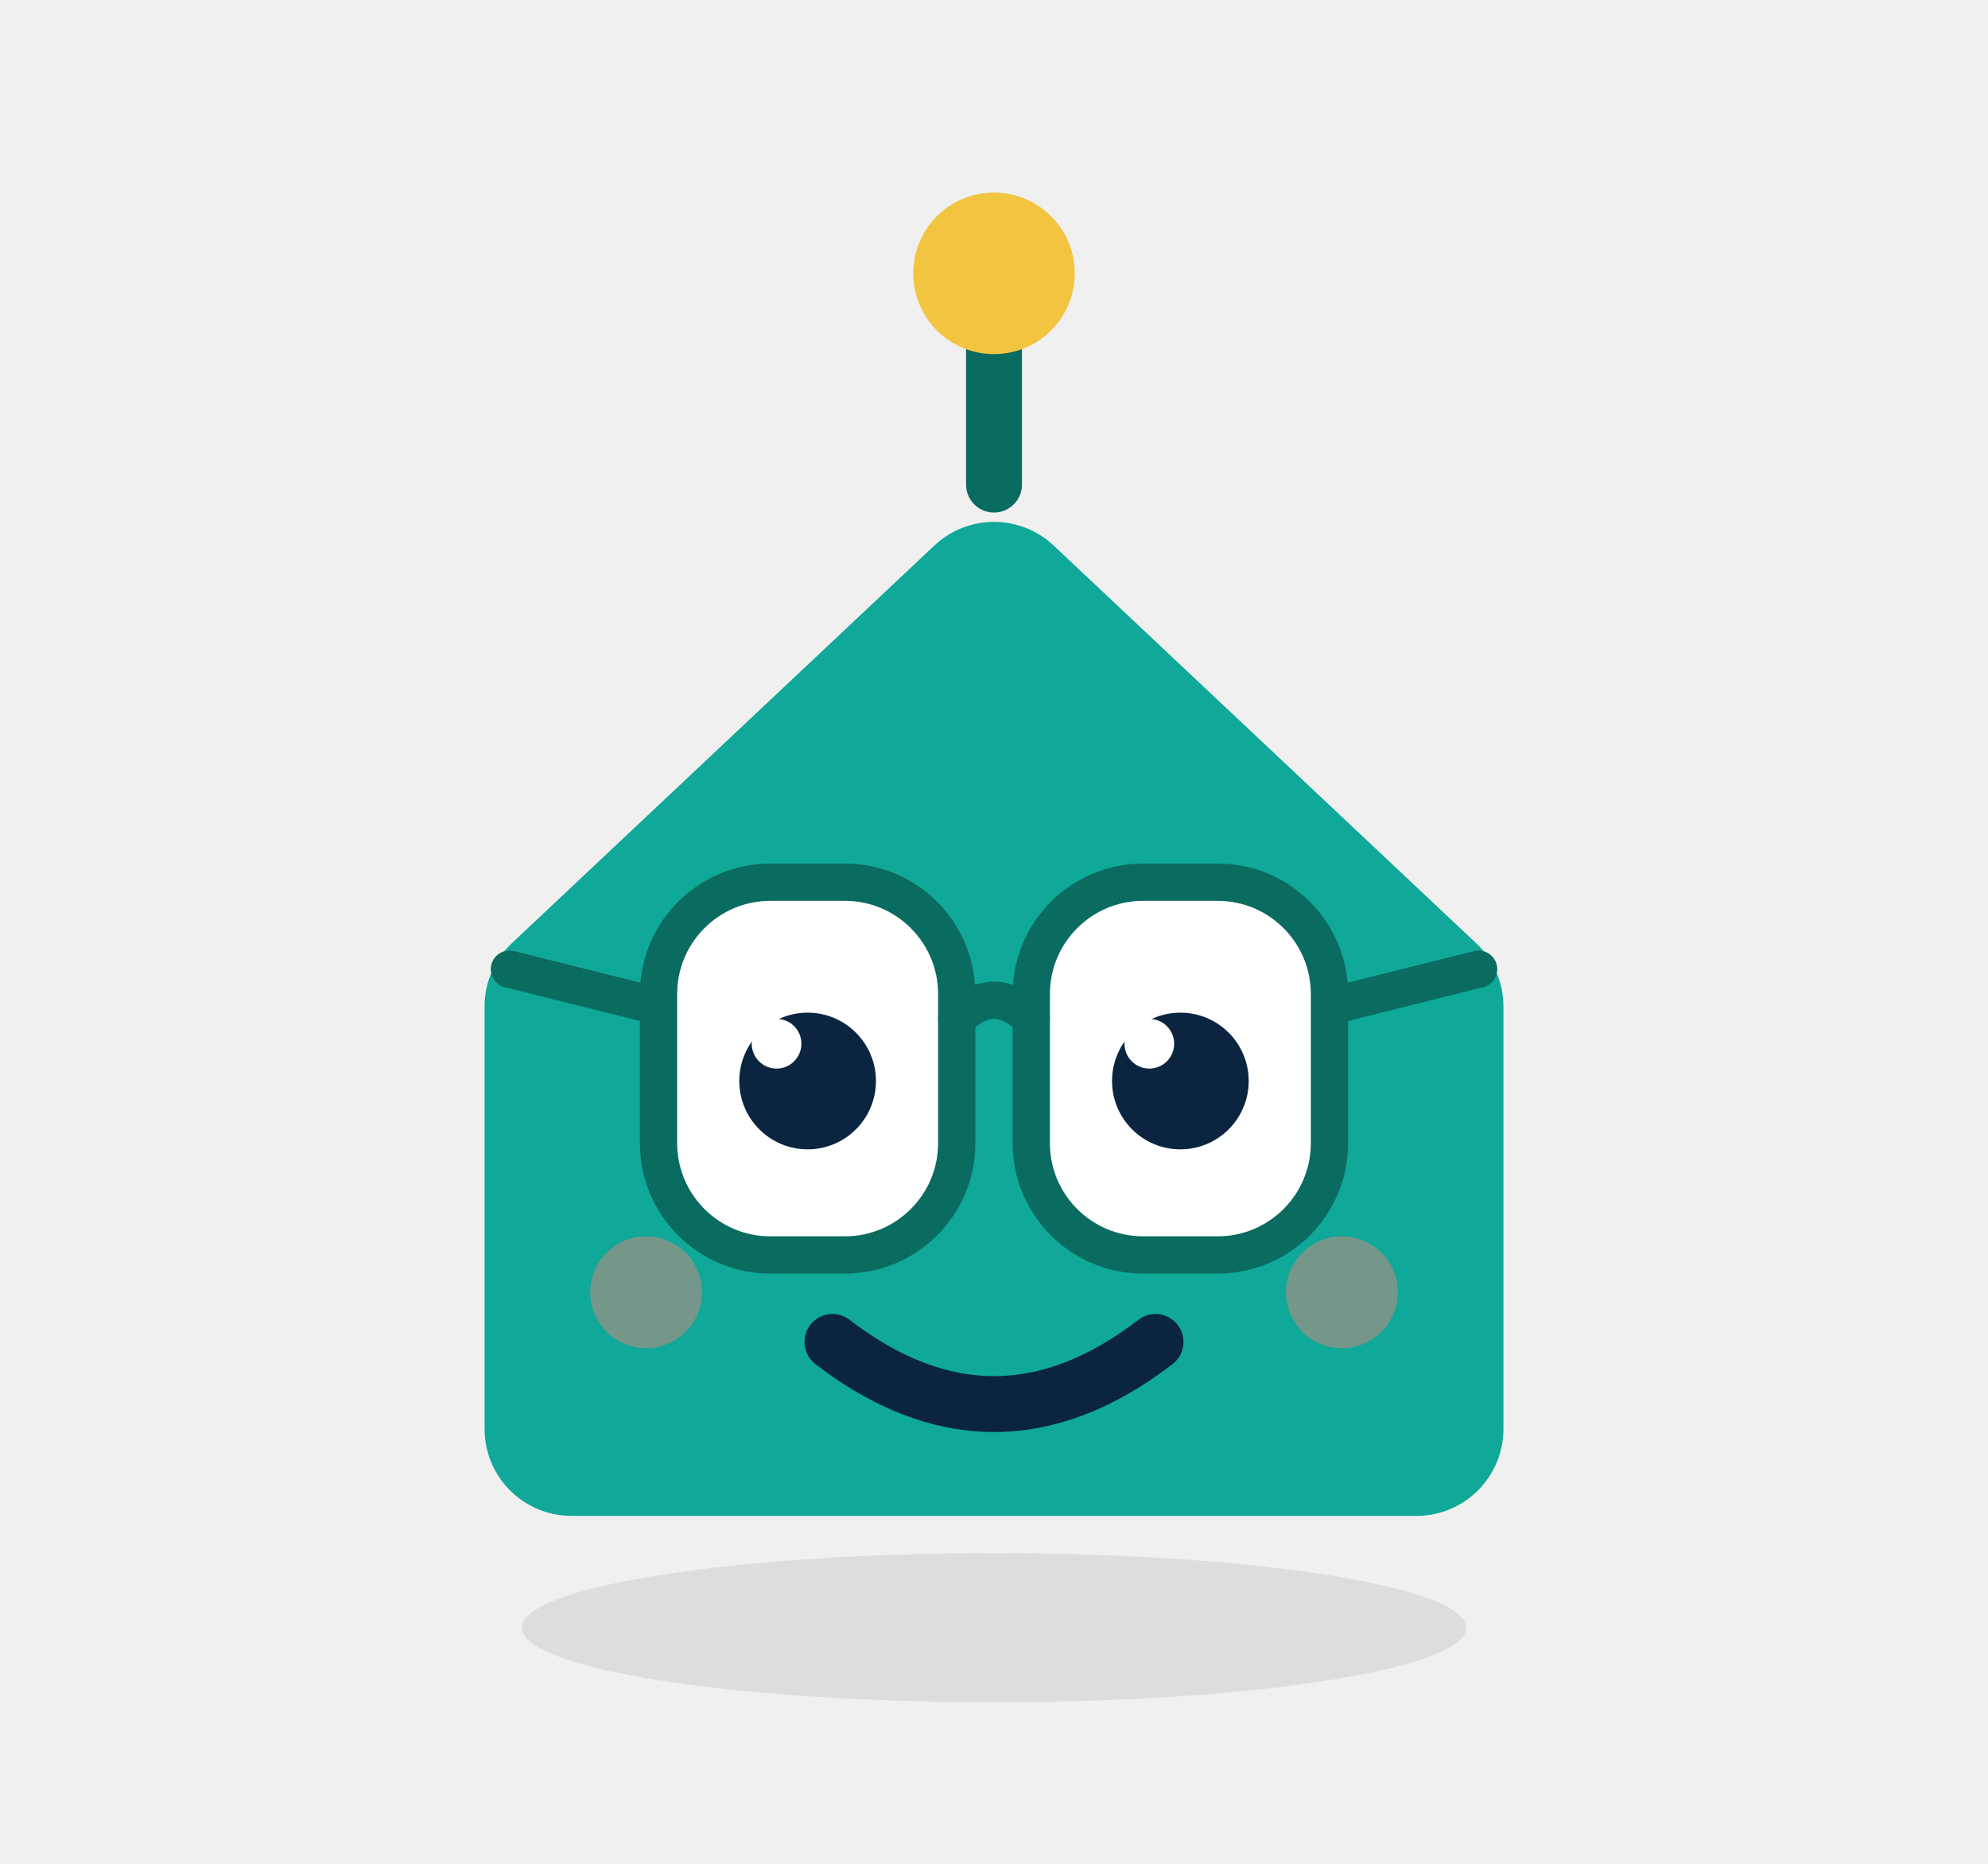
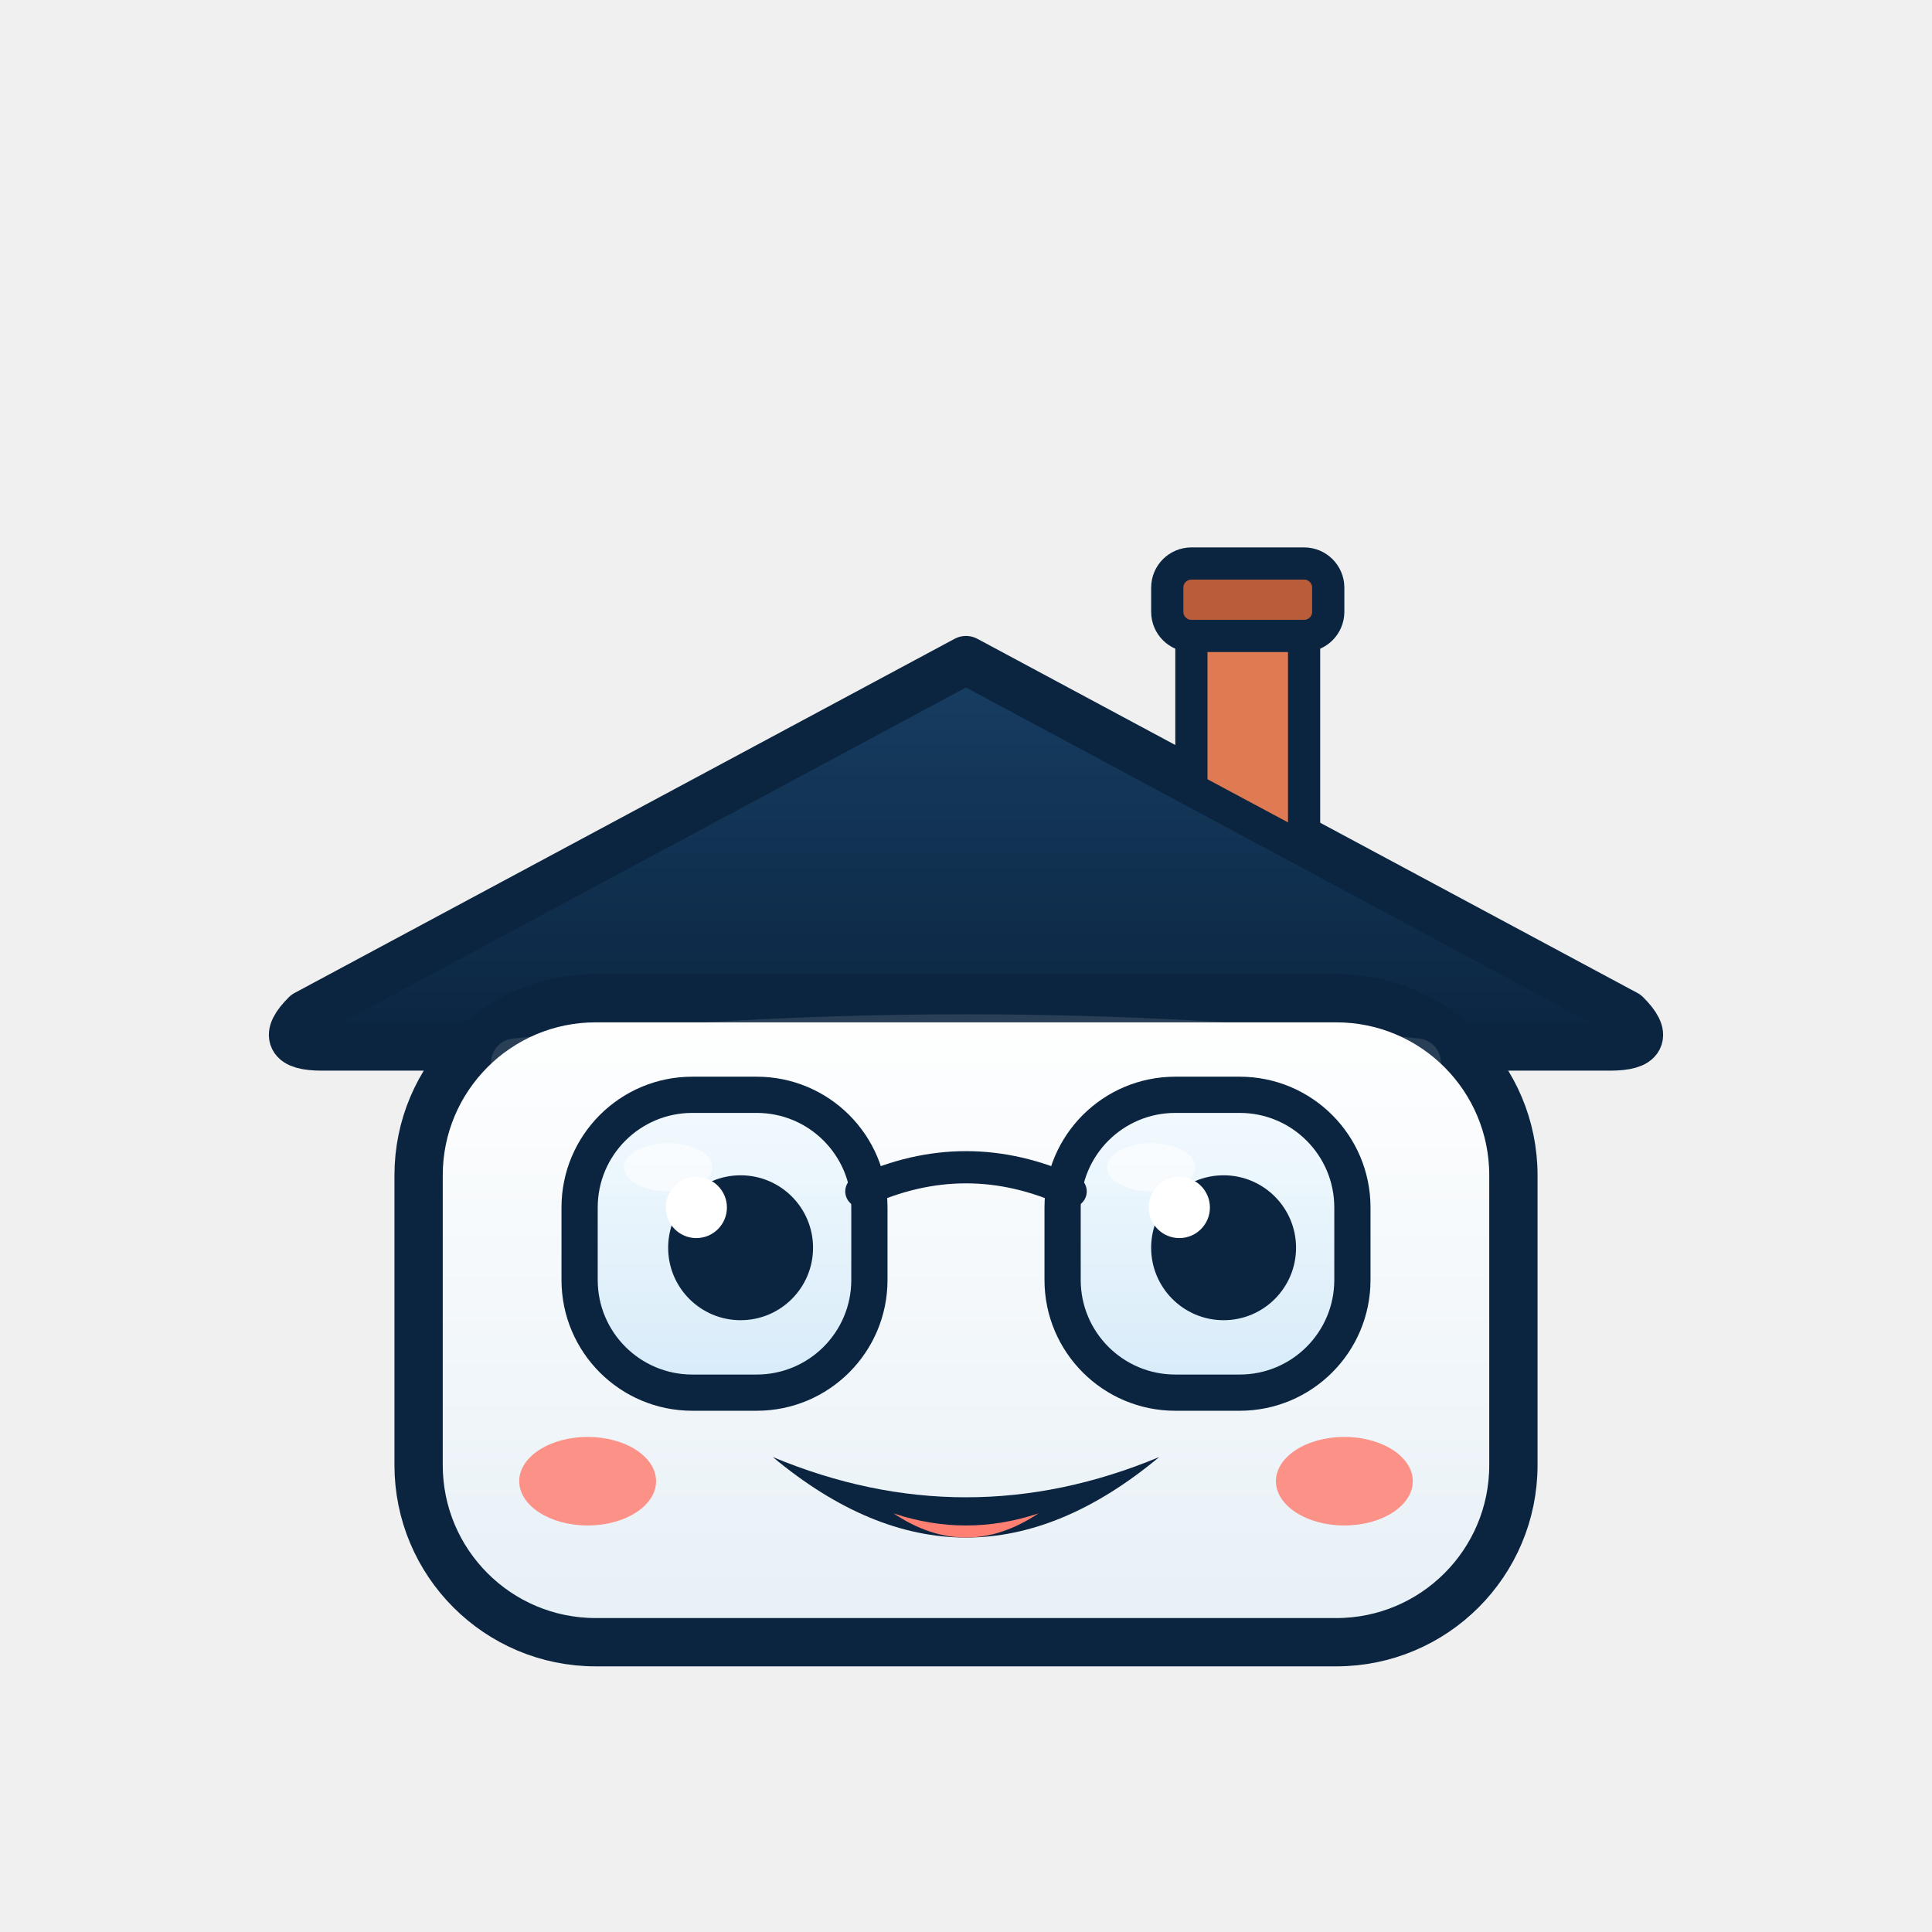
- <svg xmlns="http://www.w3.org/2000/svg" viewBox="40 15 160 150">
-   <style>
-     @keyframes a1-wiggle{0%,70%,100%{transform:rotate(0deg)}8%{transform:rotate(9deg)}20%{transform:rotate(-7deg)}32%{transform:rotate(4deg)}44%{transform:rotate(-2deg)}56%{transform:rotate(1deg)}}
-     .antenna{transform-box:fill-box;transform-origin:50% 100%;animation:a1-wiggle 3.4s ease-in-out infinite}
-     @keyframes a1-blink{0%,91%,100%{transform:scaleY(1)}94%{transform:scaleY(0.08)}97%{transform:scaleY(1)}}
-     .blink{transform-box:fill-box;transform-origin:center;animation:a1-blink 4.2s linear infinite}
-     @media (prefers-reduced-motion: reduce){.antenna,.blink{animation:none}}
-   </style>
-   <g>
-     <ellipse cx="120" cy="146" rx="38" ry="6" fill="#000000" fill-opacity="0.08" />
-     <g class="antenna">
-       <path d="M120 54 L120 42" stroke="#0A6B60" stroke-width="4.5" stroke-linecap="round" fill="none" />
-       <circle cx="120" cy="37" r="6.5" fill="#F2C440" />
-     </g>
-     <path d="M86 96 L120 64 L154 96 L154 130 L86 130 Z" fill="#0FA899" stroke="#0FA899" stroke-width="14" stroke-linejoin="round" />
-     <path d="M81 93 L93 96 M147 96 L159 93" stroke="#0A6B60" stroke-width="3" stroke-linecap="round" fill="none" />
-     <rect x="93" y="86" width="24" height="30" rx="9" fill="#FFFFFF" stroke="#0A6B60" stroke-width="3" />
-     <rect x="123" y="86" width="24" height="30" rx="9" fill="#FFFFFF" stroke="#0A6B60" stroke-width="3" />
-     <path d="M117 97 Q120 94 123 97" stroke="#0A6B60" stroke-width="3" stroke-linecap="round" fill="none" />
-     <g class="blink">
-       <circle cx="105" cy="102" r="5.5" fill="#0B2540" />
-       <circle cx="102.5" cy="99" r="2" fill="#FFFFFF" />
-     </g>
-     <g class="blink">
-       <circle cx="135" cy="102" r="5.5" fill="#0B2540" />
-       <circle cx="132.5" cy="99" r="2" fill="#FFFFFF" />
-     </g>
-     <circle cx="92" cy="119" r="4.5" fill="#FF8073" fill-opacity="0.42" />
-     <circle cx="148" cy="119" r="4.5" fill="#FF8073" fill-opacity="0.42" />
-     <path d="M107 123 Q120 133 133 123" stroke="#0B2540" stroke-width="4.5" stroke-linecap="round" fill="none" />
-   </g>
+ <svg xmlns="http://www.w3.org/2000/svg" viewBox="0 0 240 240">
+   <defs>
+     <linearGradient id="fb" x1="0" y1="0" x2="0" y2="1">
+       <stop offset="0" stop-color="#FFFFFF" />
+       <stop offset="1" stop-color="#E7F0F6" />
+     </linearGradient>
+     <linearGradient id="fr" x1="0" y1="0" x2="0" y2="1">
+       <stop offset="0" stop-color="#173E63" />
+       <stop offset="1" stop-color="#0B2540" />
+     </linearGradient>
+     <linearGradient id="fln" x1="0" y1="0" x2="0" y2="1">
+       <stop offset="0" stop-color="#F3FAFE" />
+       <stop offset="1" stop-color="#D7EBF9" />
+     </linearGradient>
+   </defs>
+   <path d="M38 126 L120 82 L202 126 Q206 130 200 130 L40 130 Q34 130 38 126 Z" fill="url(#fr)" stroke="#0B2540" stroke-width="6" stroke-linejoin="round" />
+   <rect x="52" y="124" width="136" height="80" rx="22" fill="url(#fb)" stroke="#0B2540" stroke-width="6" />
+   <path d="M64 132 Q120 126 176 132" stroke="#fff" stroke-width="6" opacity="0.12" fill="none" stroke-linecap="round" />
+   <path d="M148 77 Q148 74 151 74 L159 74 Q162 74 162 77 L162 105.5 L148 98 Z" fill="#E07A52" stroke="#0B2540" stroke-width="4" stroke-linejoin="round" />
+   <rect x="145" y="70" width="20" height="9" rx="3" fill="#B85C39" stroke="#0B2540" stroke-width="4" />
+   <rect x="72" y="136" width="36" height="37" rx="14" fill="url(#fln)" stroke="#0B2540" stroke-width="4.5" />
+   <ellipse cx="83" cy="145" rx="5.5" ry="3" fill="#fff" opacity="0.6" />
+   <rect x="132" y="136" width="36" height="37" rx="14" fill="url(#fln)" stroke="#0B2540" stroke-width="4.5" />
+   <ellipse cx="143" cy="145" rx="5.5" ry="3" fill="#fff" opacity="0.6" />
+   <path d="M107 148 Q120 142 133 148" fill="none" stroke="#0B2540" stroke-width="4" stroke-linecap="round" />
+   <circle cx="92" cy="155" r="9" fill="#0B2540" />
+   <circle cx="86.5" cy="150" r="3.8" fill="#fff" />
+   <circle cx="152" cy="155" r="9" fill="#0B2540" />
+   <circle cx="146.5" cy="150" r="3.8" fill="#fff" />
+   <ellipse cx="73" cy="184" rx="8.5" ry="5.5" fill="#FF8073" opacity="0.85" />
+   <ellipse cx="167" cy="184" rx="8.5" ry="5.5" fill="#FF8073" opacity="0.85" />
+   <path d="M96 181 Q120 201 144 181 Q120 191 96 181 Z" fill="#0B2540" />
+   <path d="M111 188 Q120 194 129 188 Q120 191 111 188 Z" fill="#FF8073" />
</svg>
